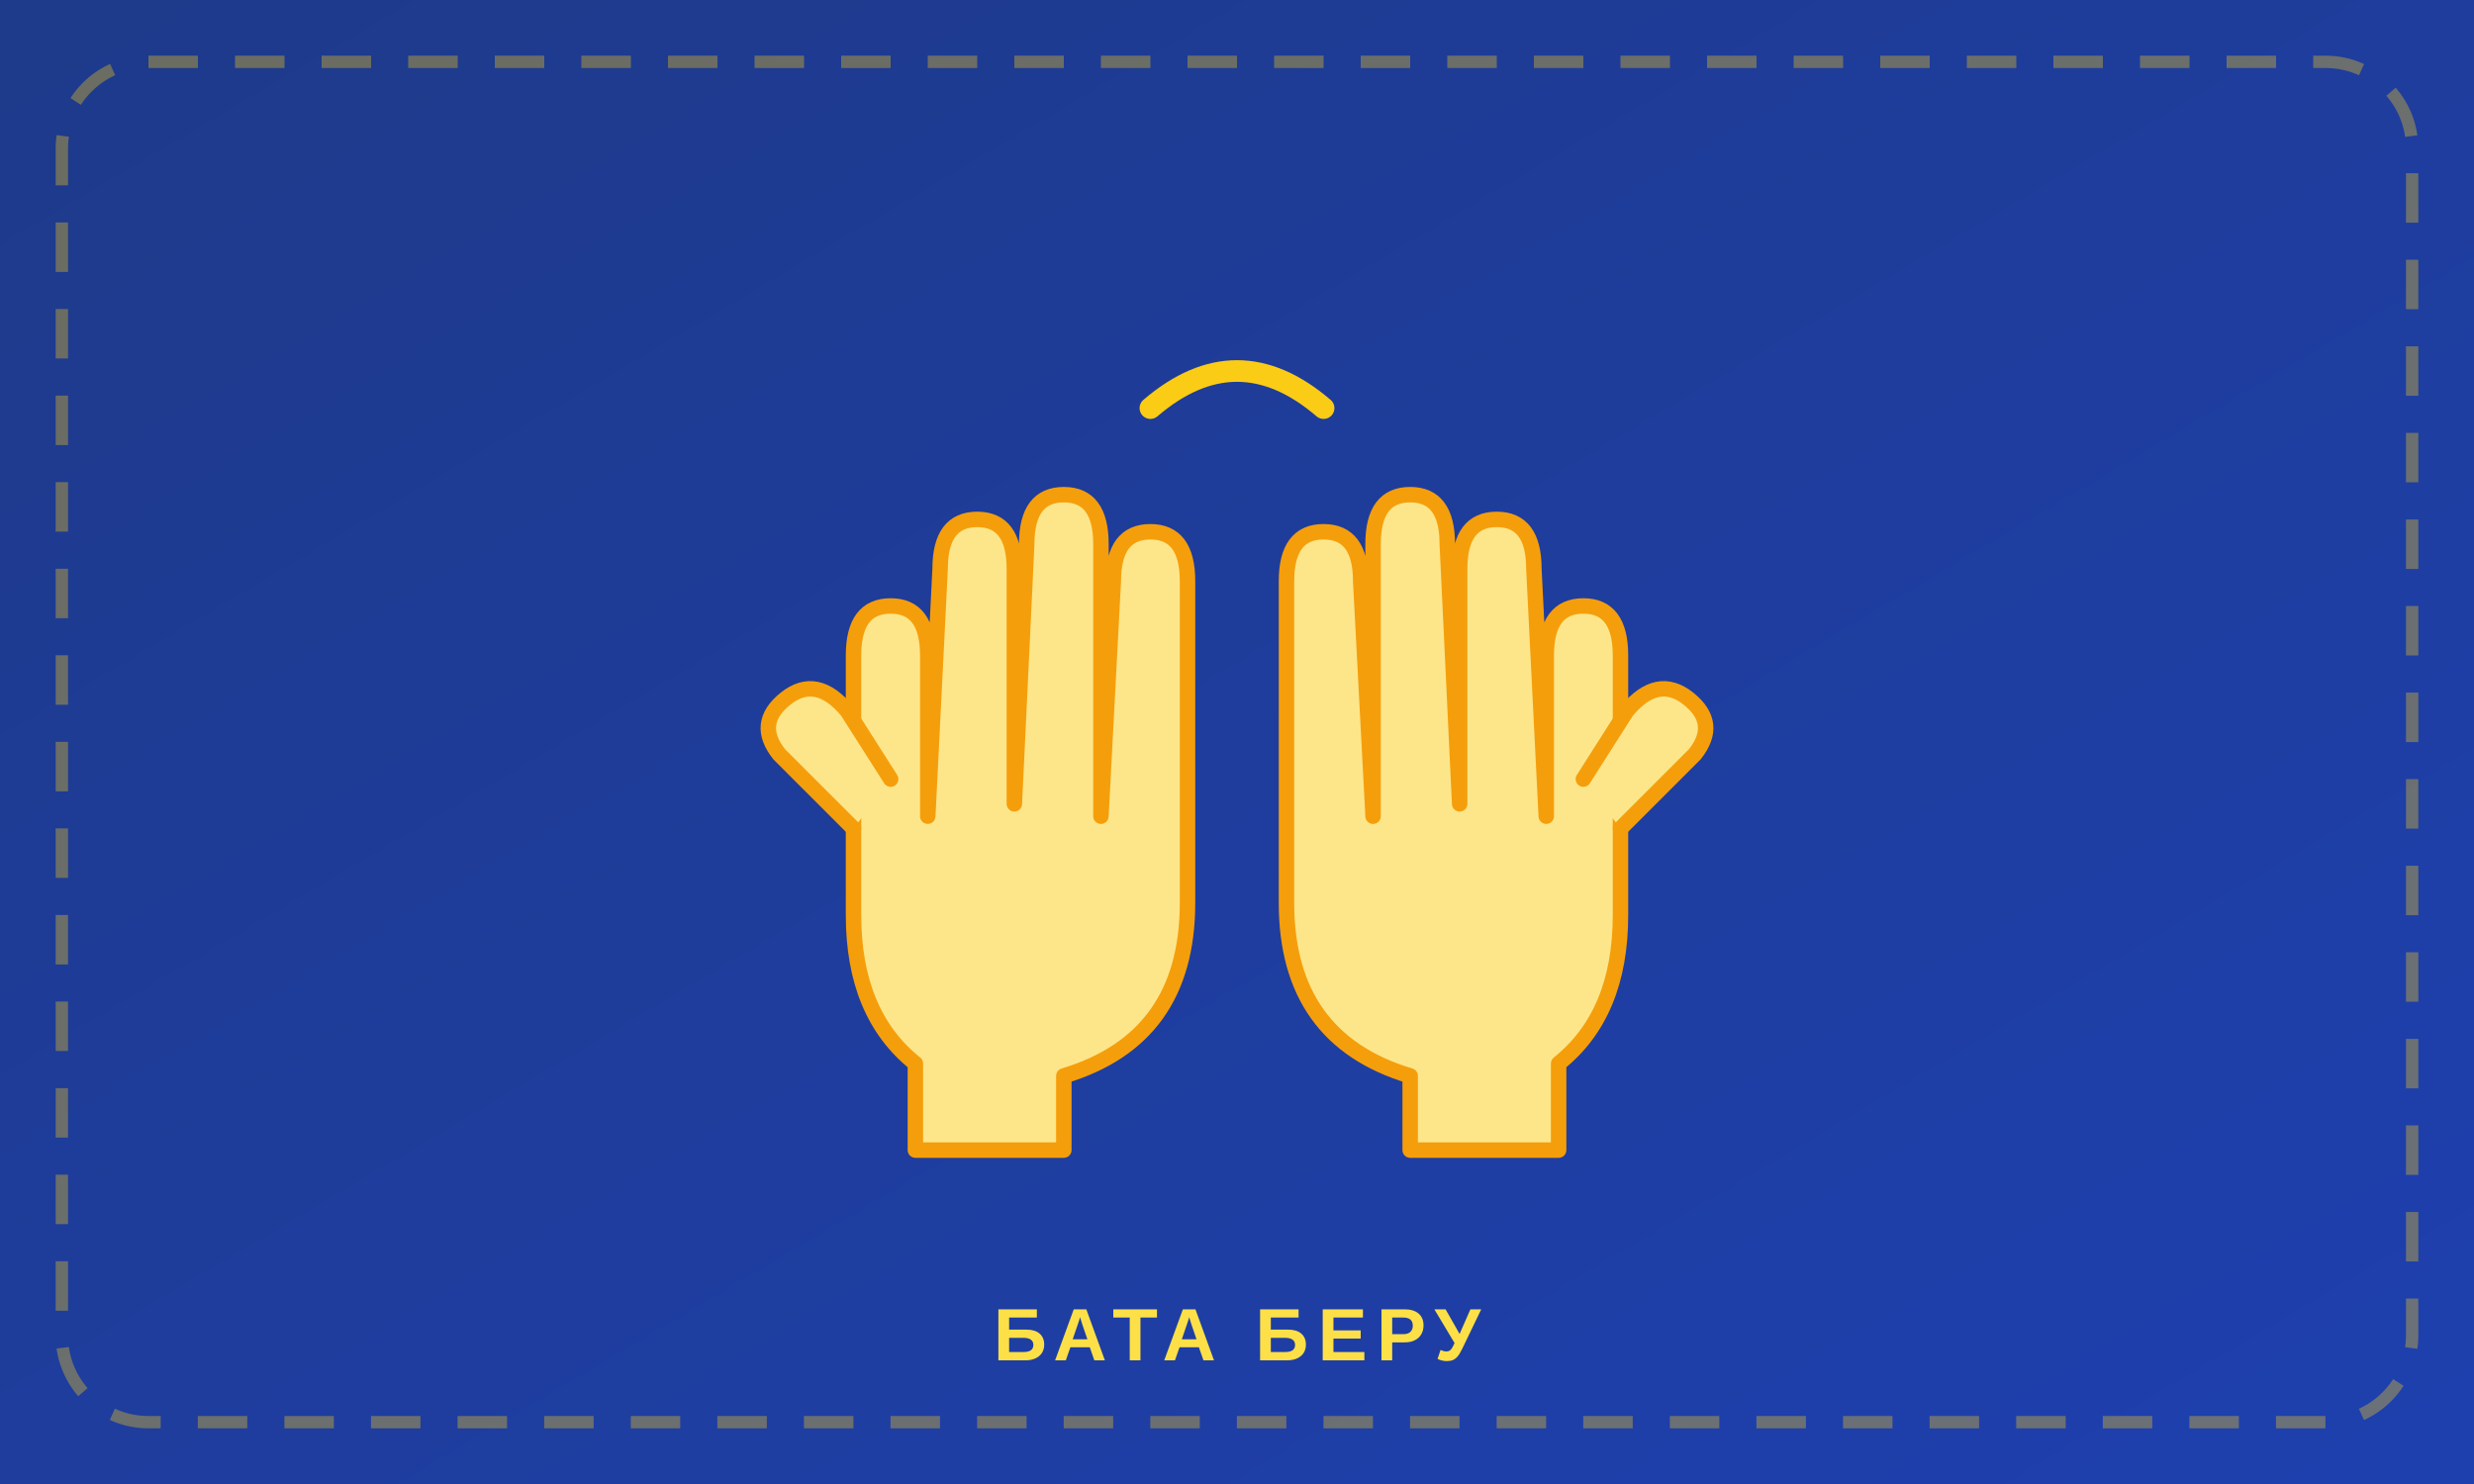
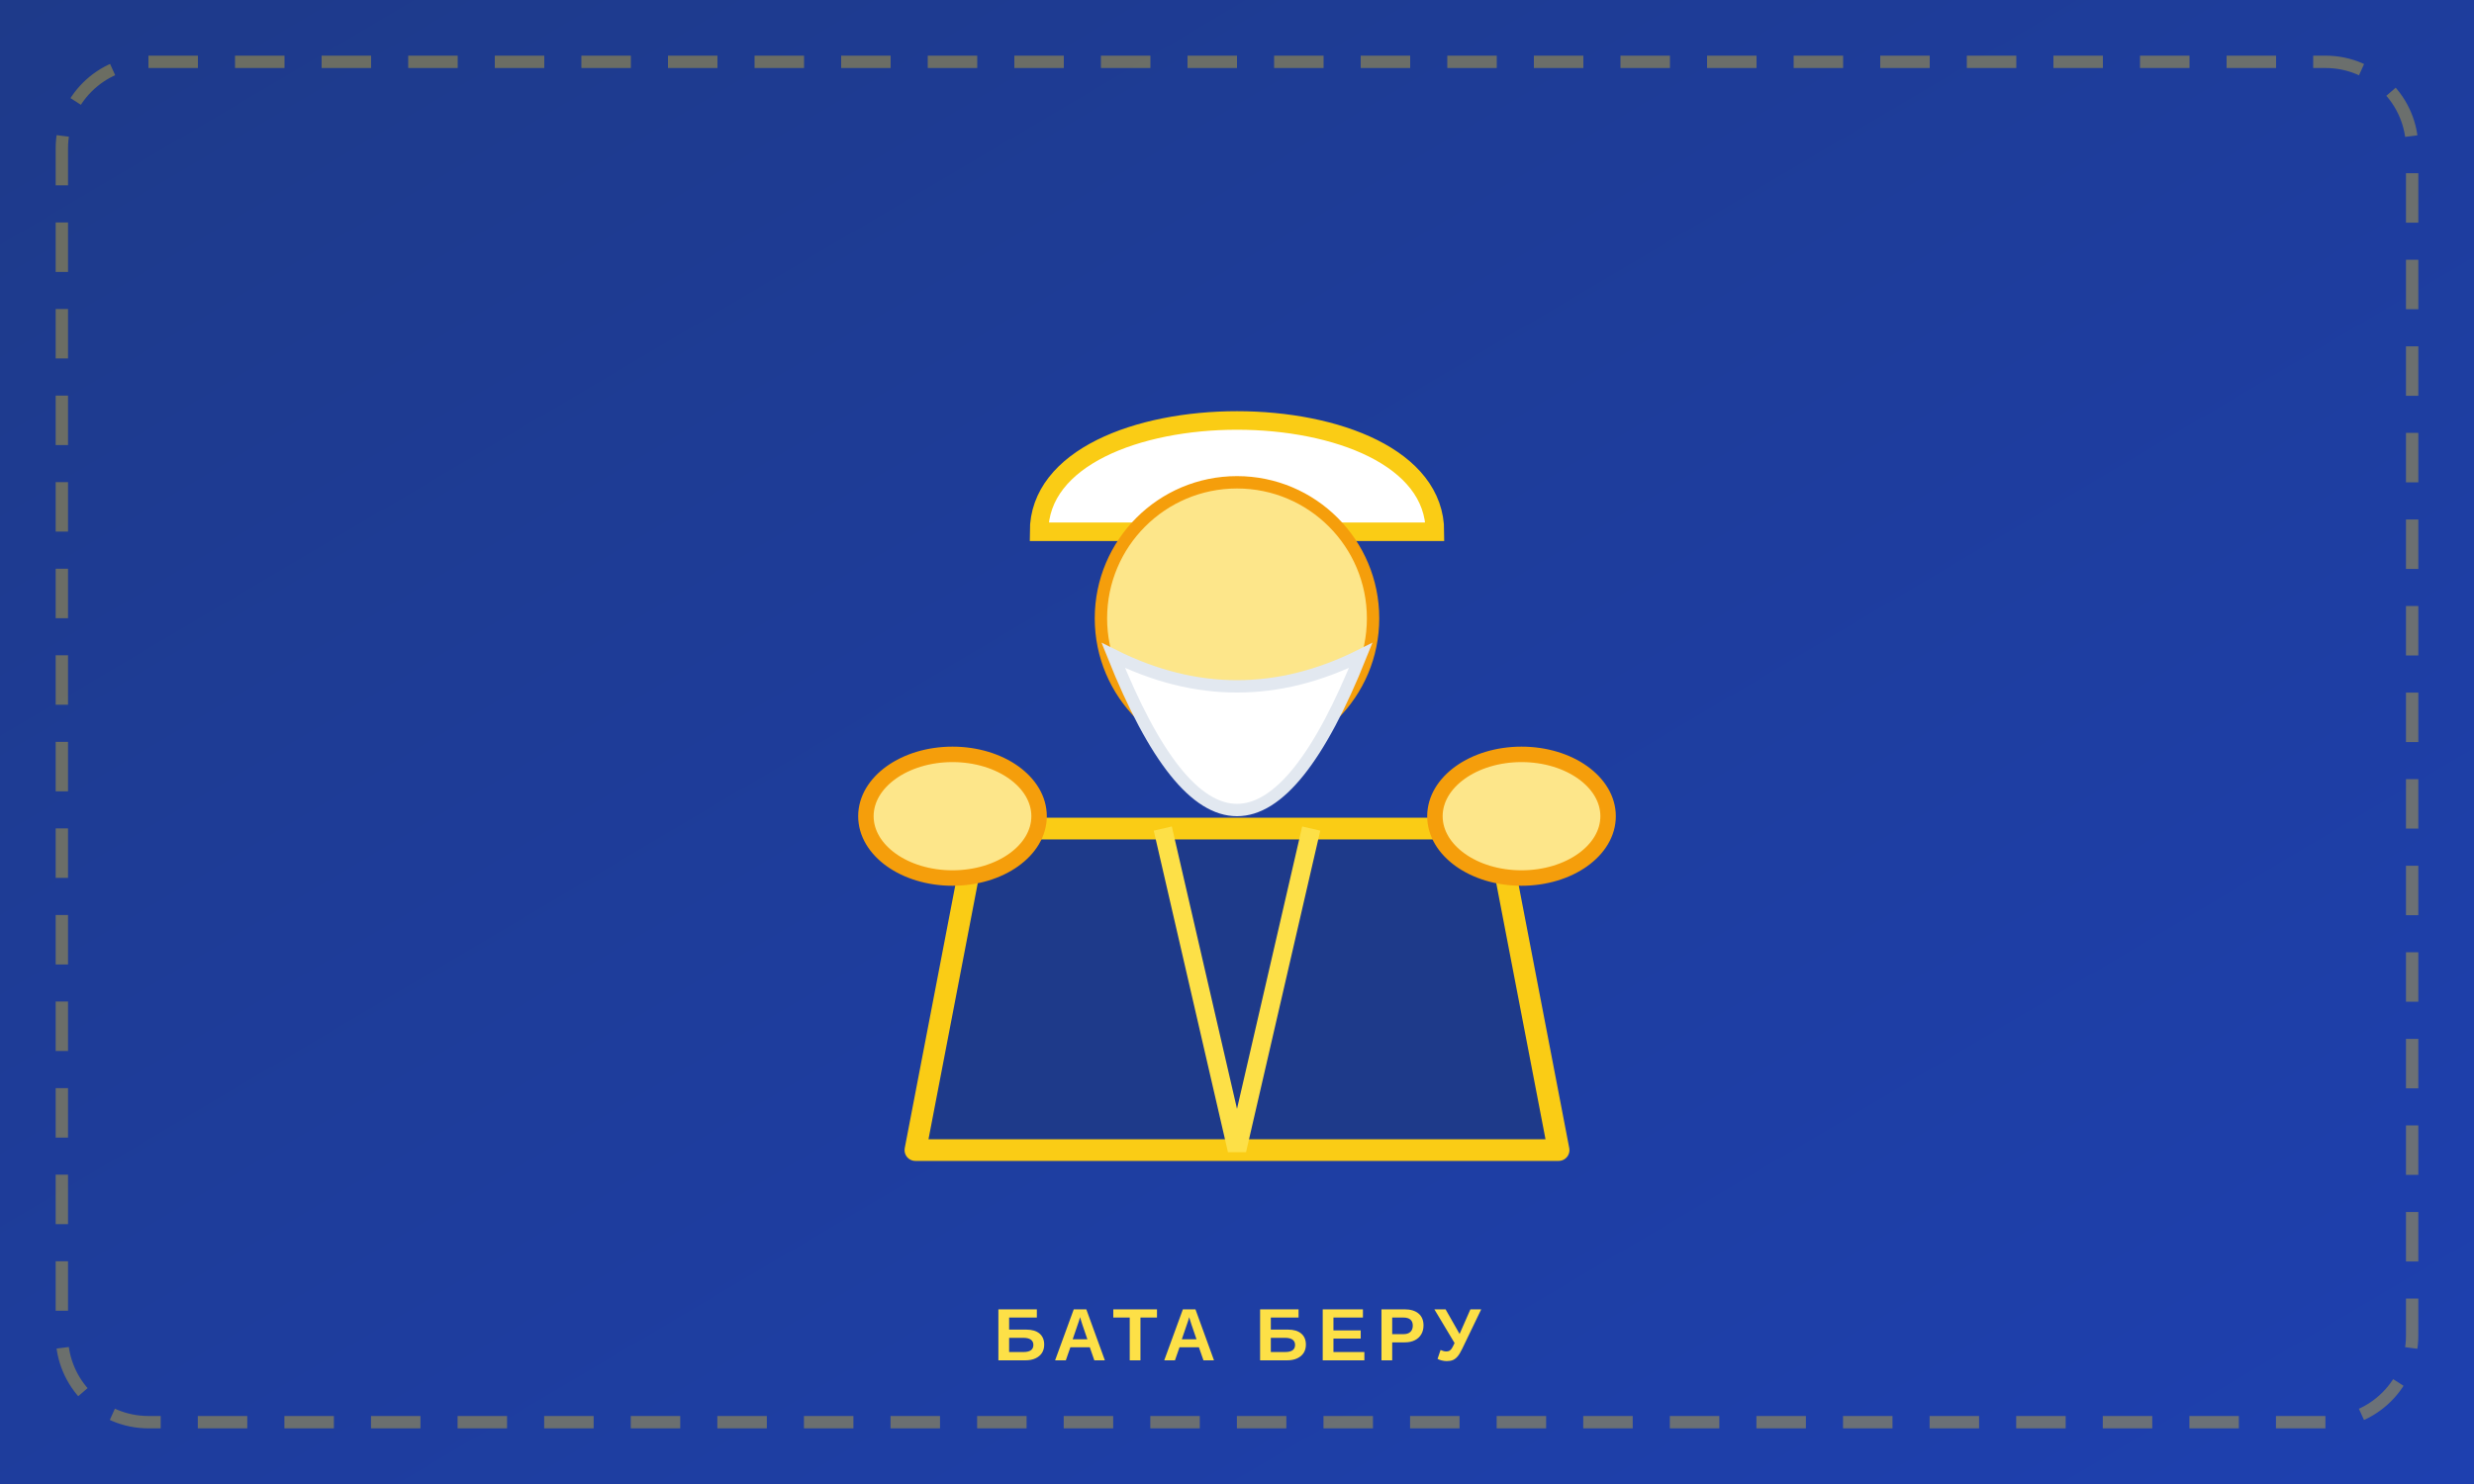
<svg xmlns="http://www.w3.org/2000/svg" viewBox="0 0 400 240" width="400" height="240">
  <defs>
    <linearGradient id="g_bata" x1="0" y1="0" x2="1" y2="1">
      <stop offset="0%" stop-color="#1e3a8a" />
      <stop offset="100%" stop-color="#1e40af" />
    </linearGradient>
  </defs>
  <rect width="400" height="240" fill="url(#g_bata)" />
  <rect x="10" y="10" width="380" height="220" rx="14" fill="none" stroke="#facc15" stroke-opacity="0.35" stroke-width="2" stroke-dasharray="8 6" />
-   <path d="M138 148 L138 106 Q138 98 144 98 Q150 98 150 106 L150 132 L152 92 Q152 84 158 84 Q164 84 164 92 L164 130 L166 88 Q166 80 172 80 Q178 80 178 88 L178 132 L180 94 Q180 86 186 86 Q192 86 192 94 L192 146 Q192 168 172 174 L172 186 L148 186 L148 172 Q138 164 138 148 Z" fill="#fde68a" stroke="#f59e0b" stroke-width="2.5" stroke-linejoin="round" />
-   <path d="M138 134 L126 122 Q122 117 127 113 Q132 109 137 115 L144 126" fill="#fde68a" stroke="#f59e0b" stroke-width="2.5" stroke-linecap="round" />
-   <path d="M262 148 L262 106 Q262 98 256 98 Q250 98 250 106 L250 132 L248 92 Q248 84 242 84 Q236 84 236 92 L236 130 L234 88 Q234 80 228 80 Q222 80 222 88 L222 132 L220 94 Q220 86 214 86 Q208 86 208 94 L208 146 Q208 168 228 174 L228 186 L252 186 L252 172 Q262 164 262 148 Z" fill="#fde68a" stroke="#f59e0b" stroke-width="2.5" stroke-linejoin="round" />
-   <path d="M262 134 L274 122 Q278 117 273 113 Q268 109 263 115 L256 126" fill="#fde68a" stroke="#f59e0b" stroke-width="2.5" stroke-linecap="round" />
-   <path d="M186 66 Q200 54 214 66" fill="none" stroke="#facc15" stroke-width="3.5" stroke-linecap="round" />
+   <path d="M168 86 C168 62 232 62 232 86 Z" fill="#ffffff" stroke="#facc15" stroke-width="3" />
+   <circle cx="200" cy="100" r="22" fill="#fde68a" stroke="#f59e0b" stroke-width="2" />
+   <path d="M180 106 Q200 156 220 106 Q200 116 180 106 Z" fill="#ffffff" stroke="#e2e8f0" stroke-width="2" />
+   <path d="M148 186 L158 134 L242 134 L252 186 Z" fill="#1e3a8a" stroke="#facc15" stroke-width="3.5" stroke-linejoin="round" />
+   <path d="M188 134 L200 186 L212 134" fill="none" stroke="#fde047" stroke-width="3" />
+   <ellipse cx="154" cy="132" rx="14" ry="10" fill="#fde68a" stroke="#f59e0b" stroke-width="2.5" />
+   <ellipse cx="246" cy="132" rx="14" ry="10" fill="#fde68a" stroke="#f59e0b" stroke-width="2.5" />
  <text x="200" y="220" fill="#fde047" font-family="Arial, sans-serif" font-size="12" font-weight="bold" letter-spacing="1.5" text-anchor="middle">БАТА БЕРУ</text>
</svg>
